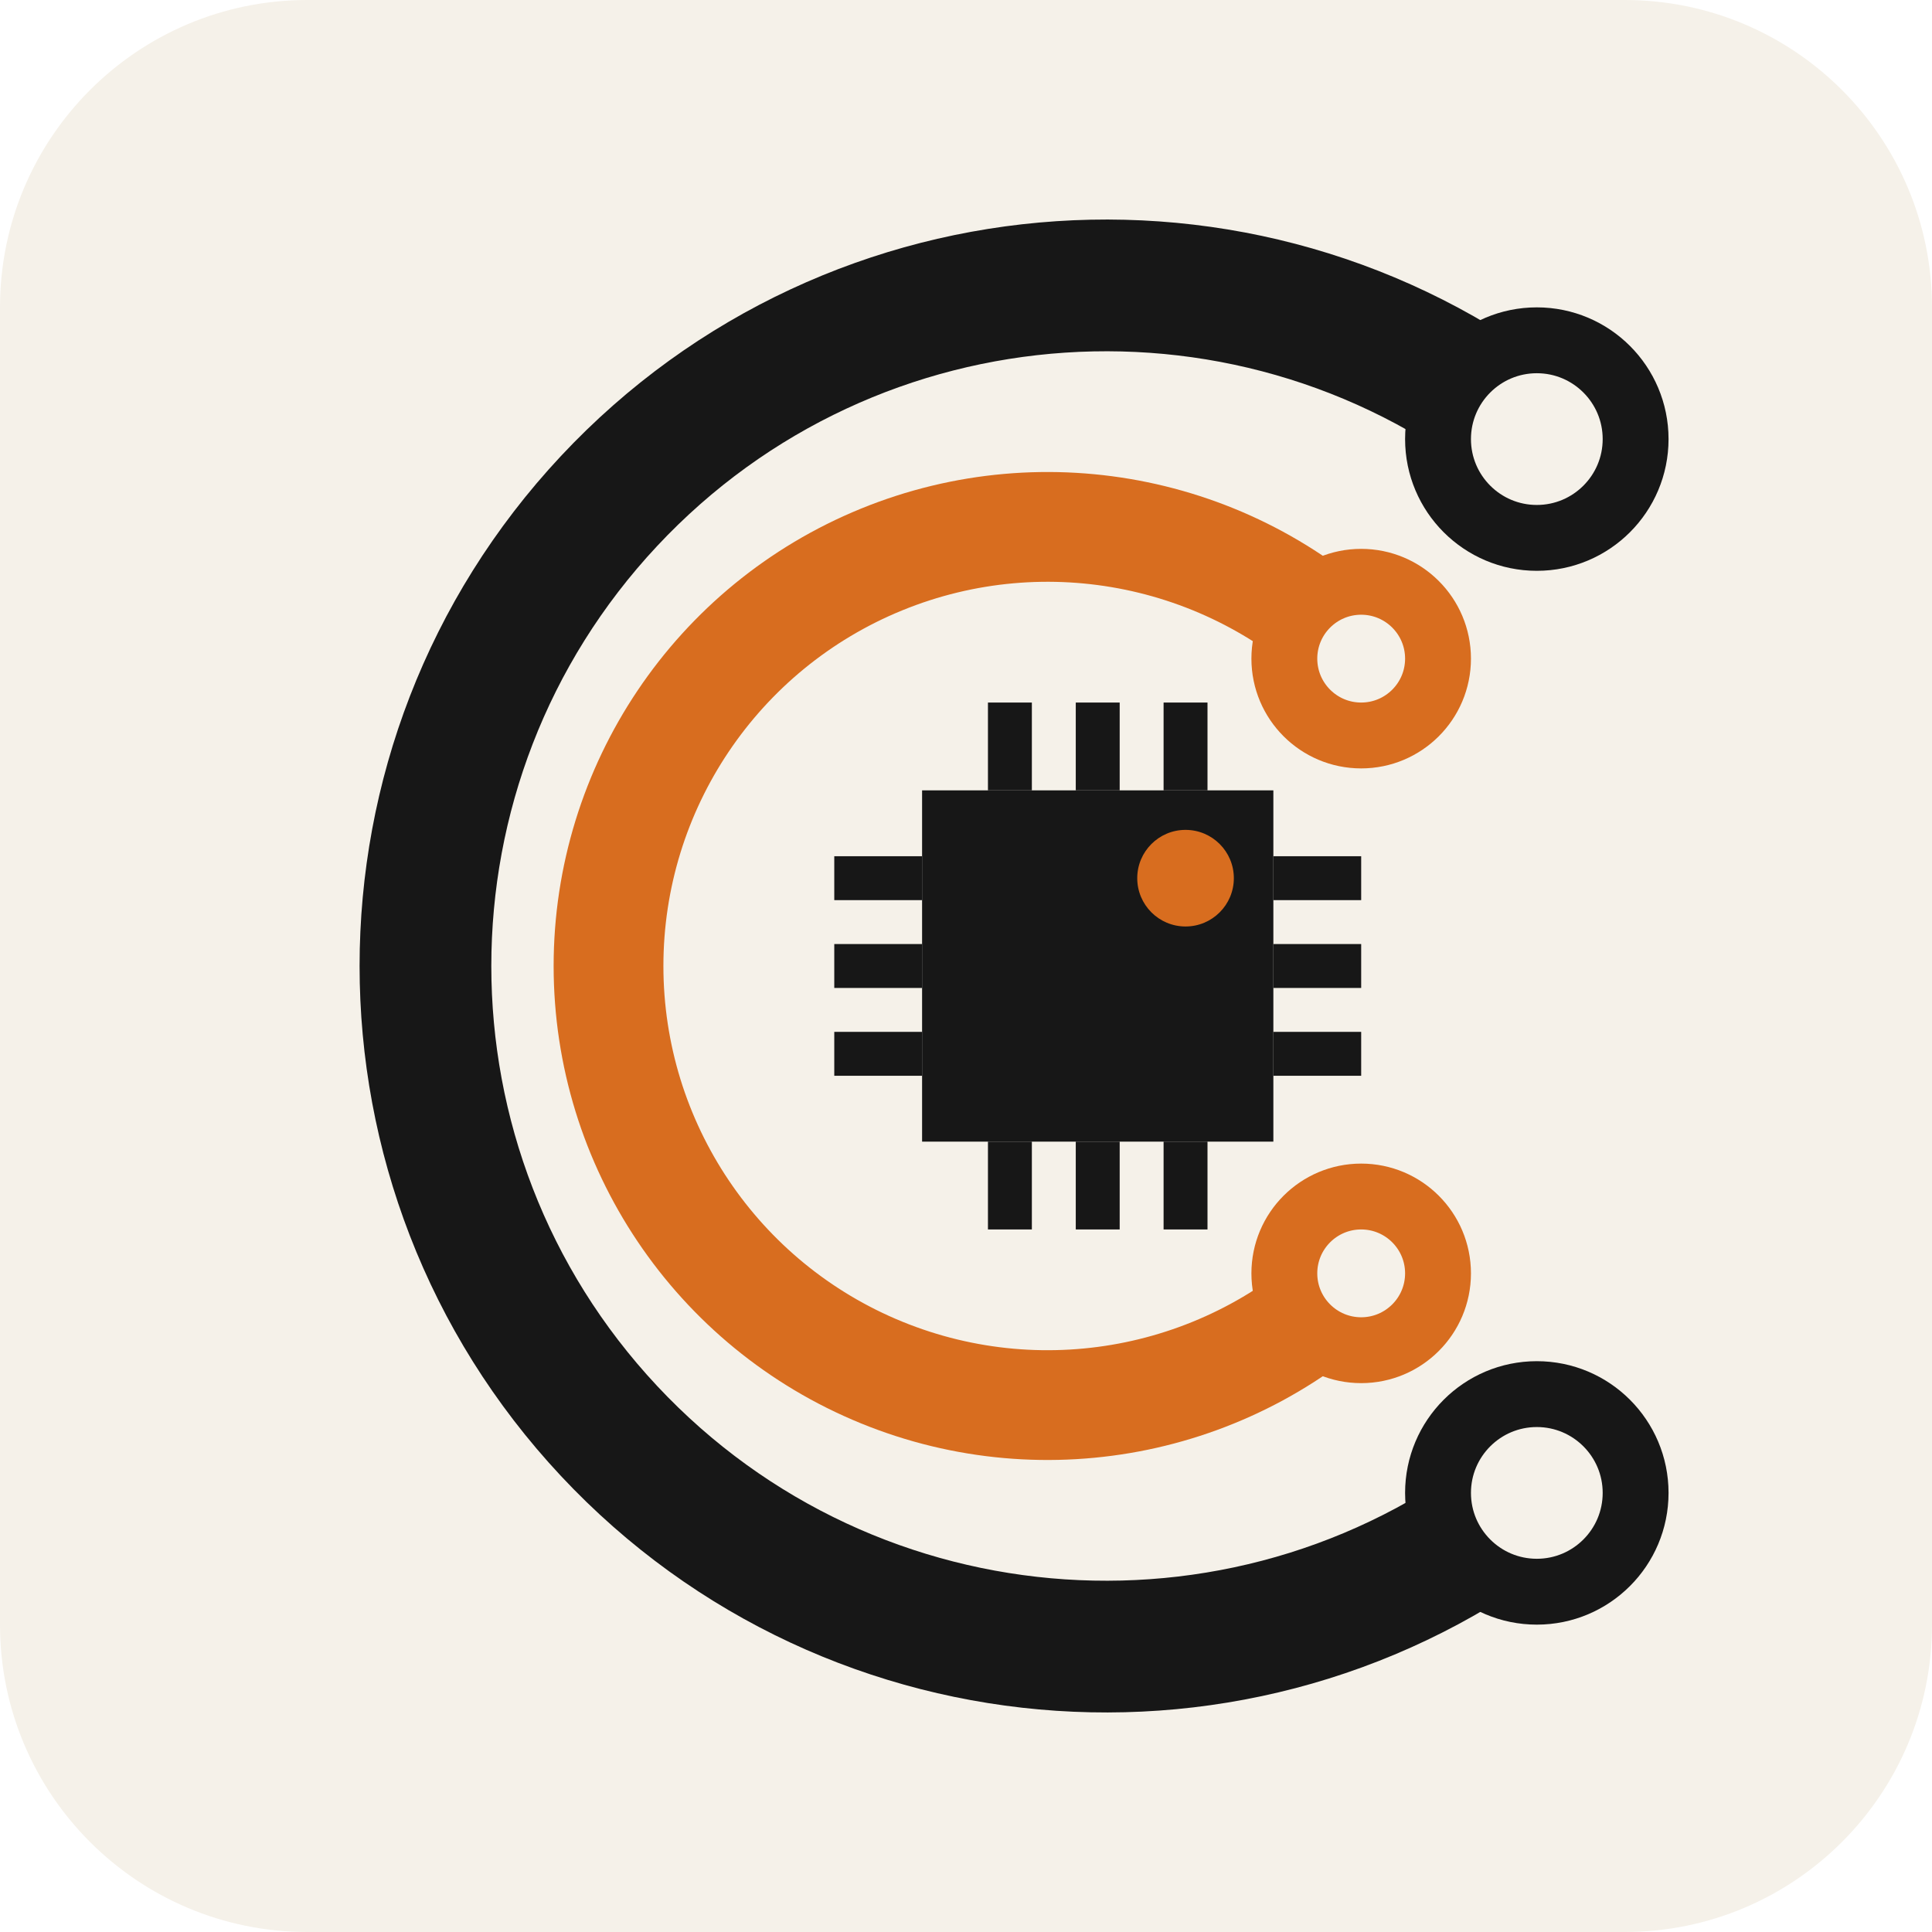
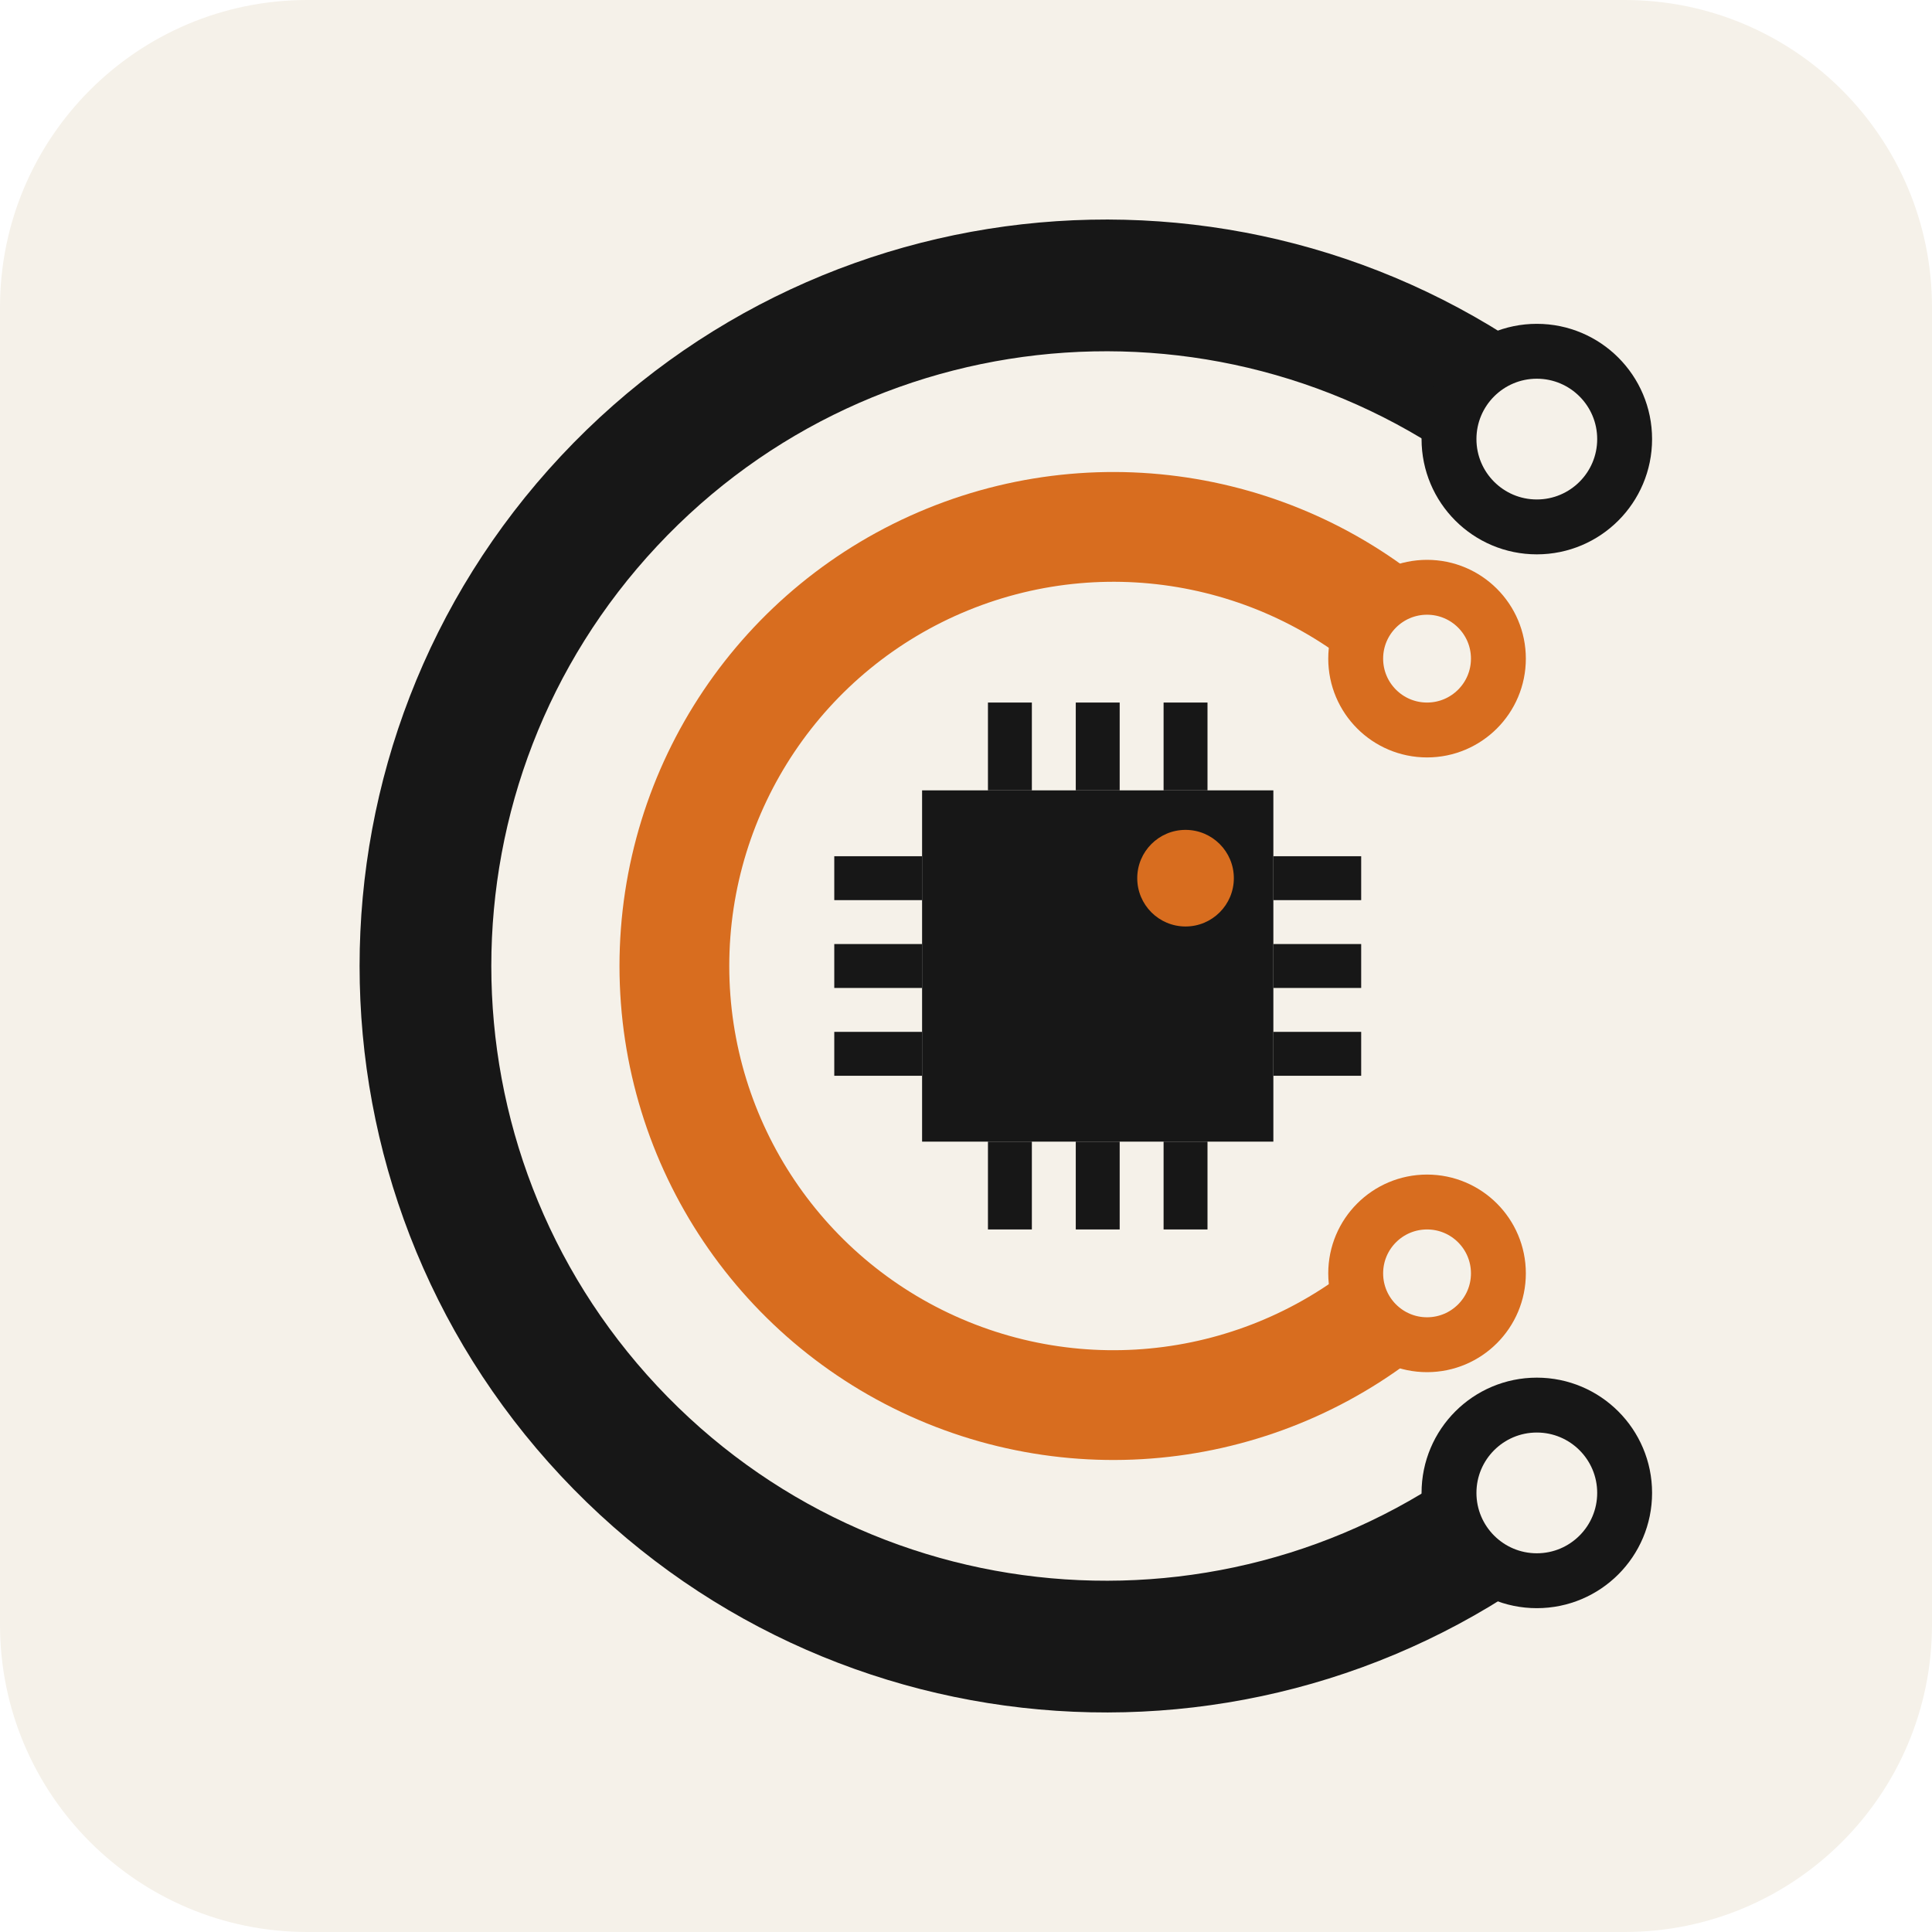
<svg xmlns="http://www.w3.org/2000/svg" viewBox="0 0 88 88">
  <rect width="88" height="88" rx="14" fill="#f5f1e9" />
  <path d="M70 20A31 31 0 1 0 70 68" fill="none" stroke="#171717" stroke-width="6" stroke-linecap="round" />
-   <circle cx="70" cy="20" r="4.5" fill="#f5f1e9" stroke="#171717" stroke-width="3" />
-   <circle cx="70" cy="68" r="4.5" fill="#f5f1e9" stroke="#171717" stroke-width="3" />
-   <path d="M62 30A20 20 0 1 0 62 58" fill="none" stroke="#d86d1f" stroke-width="5" stroke-linecap="round" />
-   <circle cx="62" cy="30" r="3.5" fill="#f5f1e9" stroke="#d86d1f" stroke-width="3" />
-   <circle cx="62" cy="58" r="3.5" fill="#f5f1e9" stroke="#d86d1f" stroke-width="3" />
+   <circle cx="70" cy="20" r="4" fill="#f5f1e9" stroke="#171717" stroke-width="2.5" />
+   <circle cx="70" cy="68" r="4" fill="#f5f1e9" stroke="#171717" stroke-width="2.5" />
+   <path d="M65 30A20 20 0 1 0 65 58" fill="none" stroke="#d86d1f" stroke-width="5" stroke-linecap="round" />
+   <circle cx="65" cy="30" r="3.25" fill="#f5f1e9" stroke="#d86d1f" stroke-width="2.5" />
+   <circle cx="65" cy="58" r="3.25" fill="#f5f1e9" stroke="#d86d1f" stroke-width="2.5" />
  <rect x="42" y="36" width="16" height="16" fill="#171717" />
  <path d="M46 32v4m4-4v4m4-4v4M46 52v4m4-4v4m4-4v4M38 40h4m-4 4h4m-4 4h4M58 40h4m-4 4h4m-4 4h4" fill="none" stroke="#171717" stroke-width="2" />
  <circle cx="54" cy="40" r="2.2" fill="#d86d1f" />
</svg>
